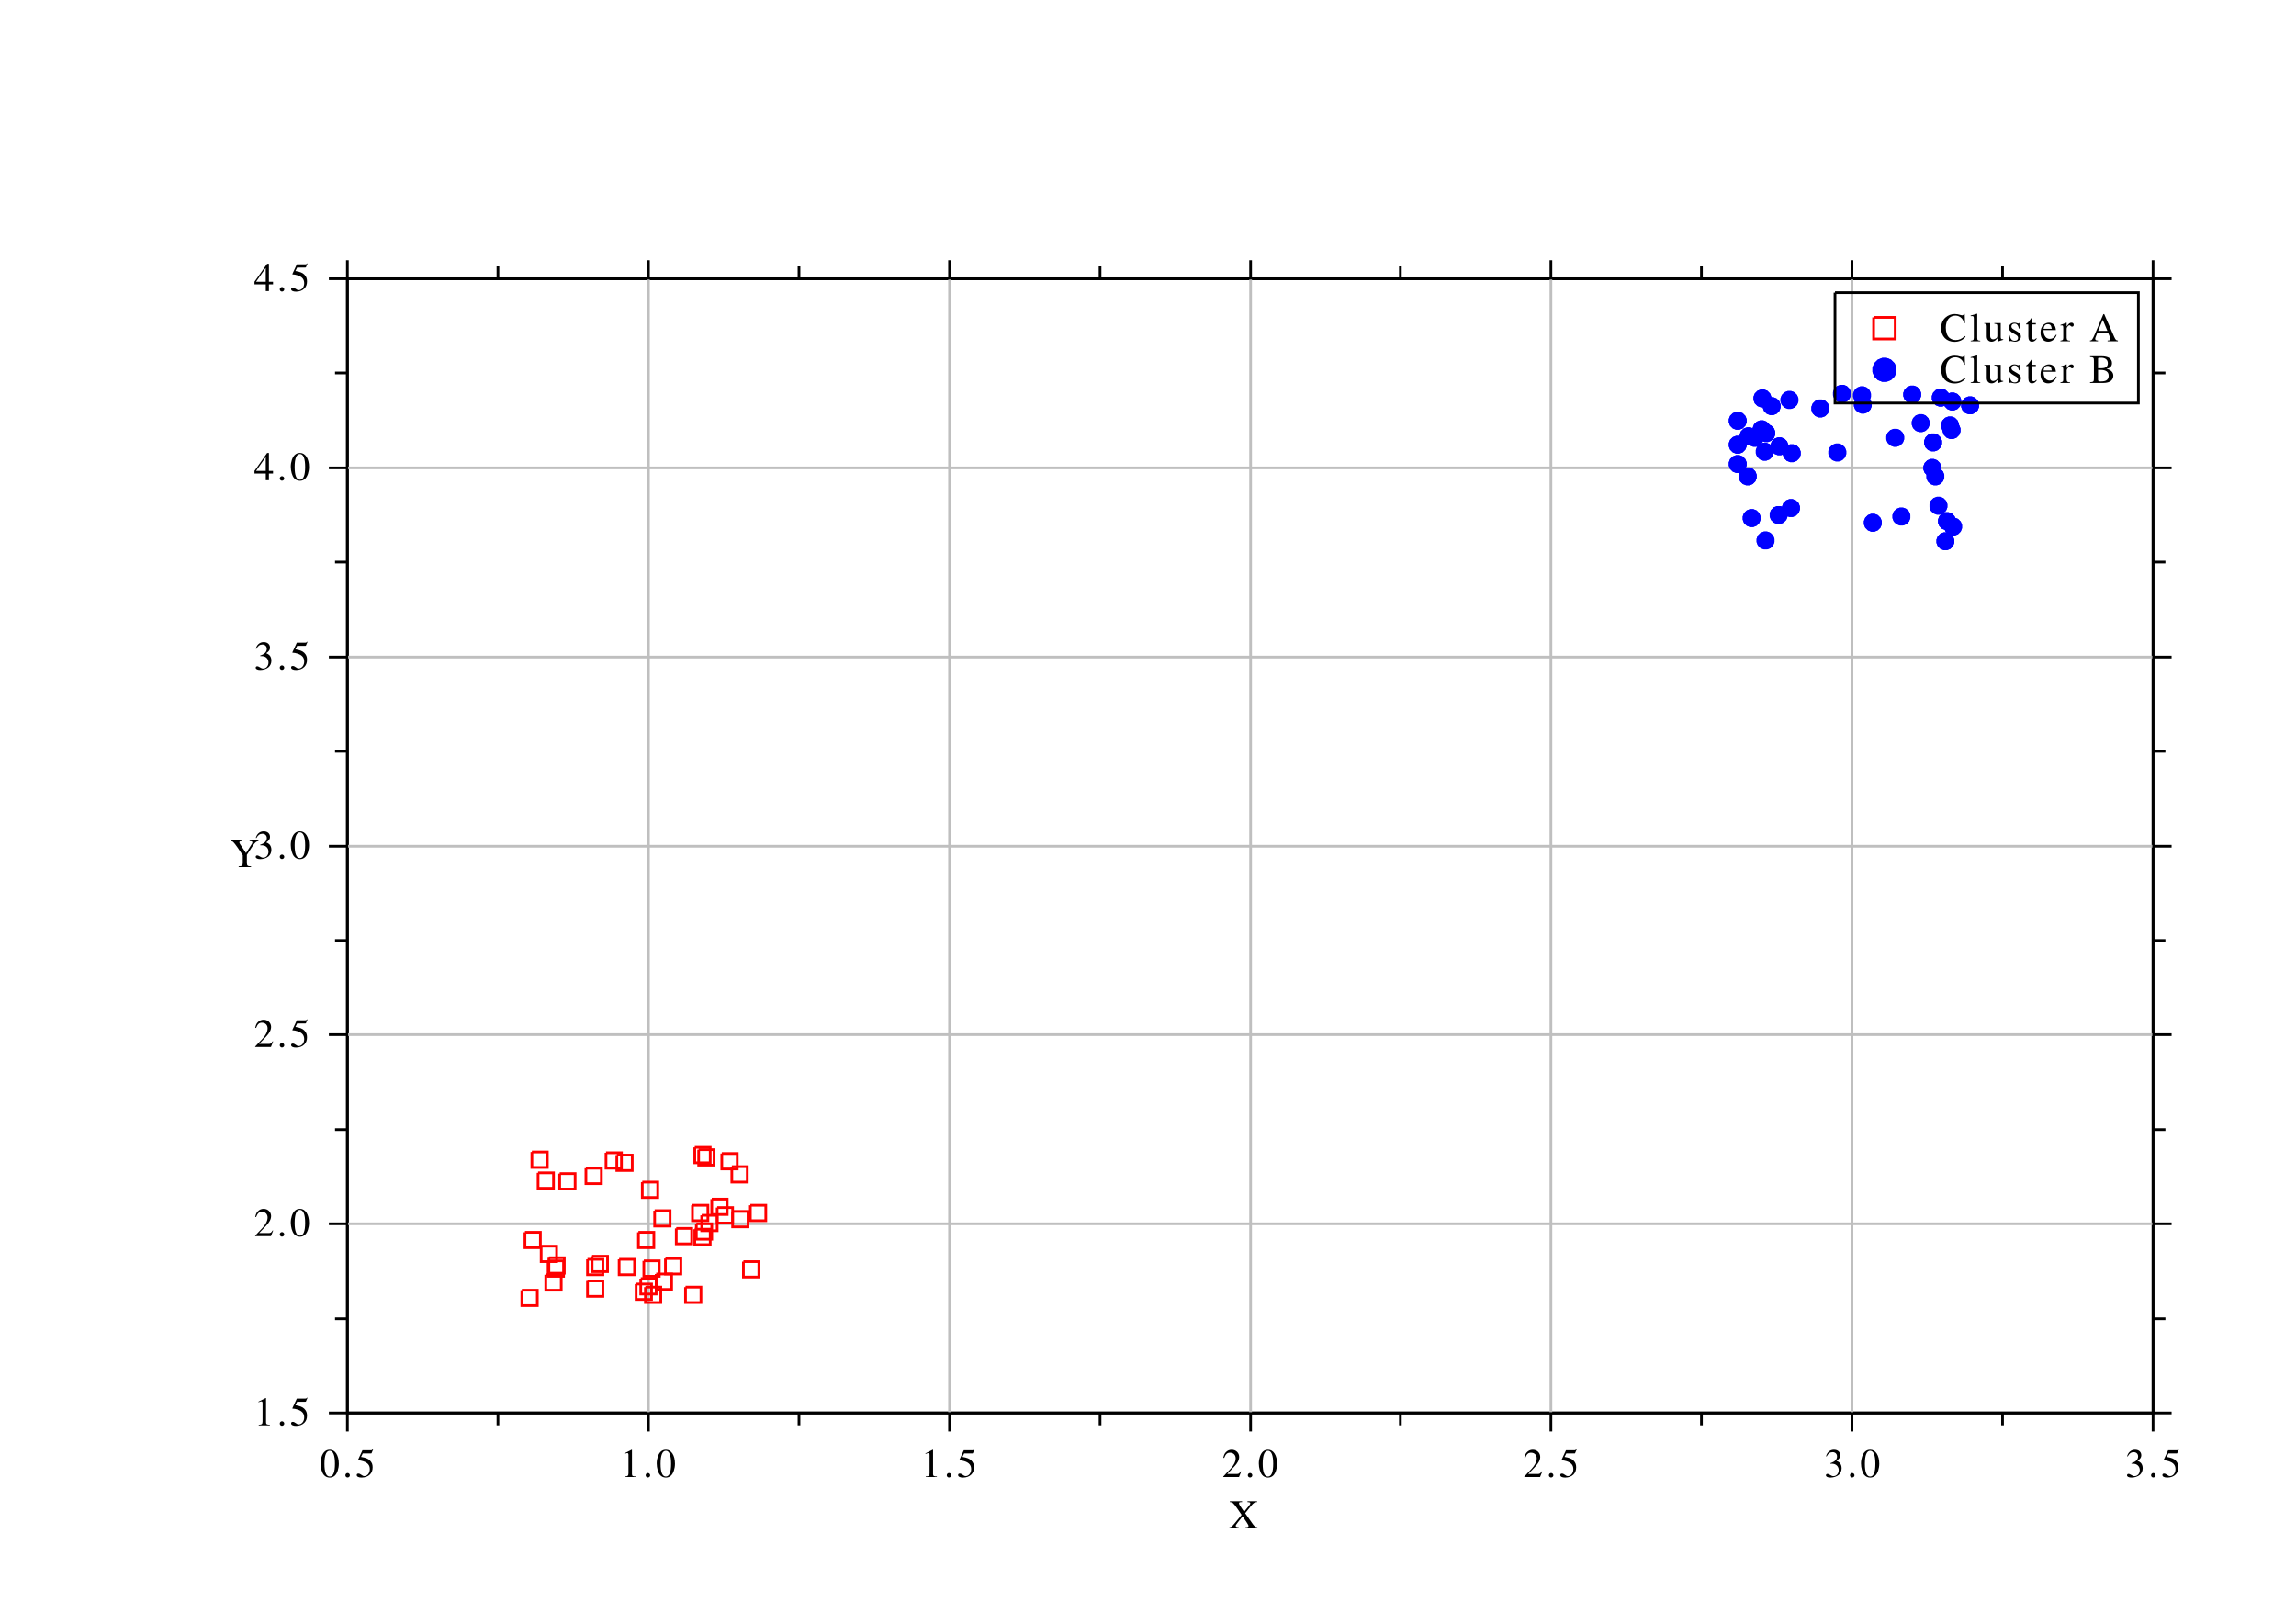
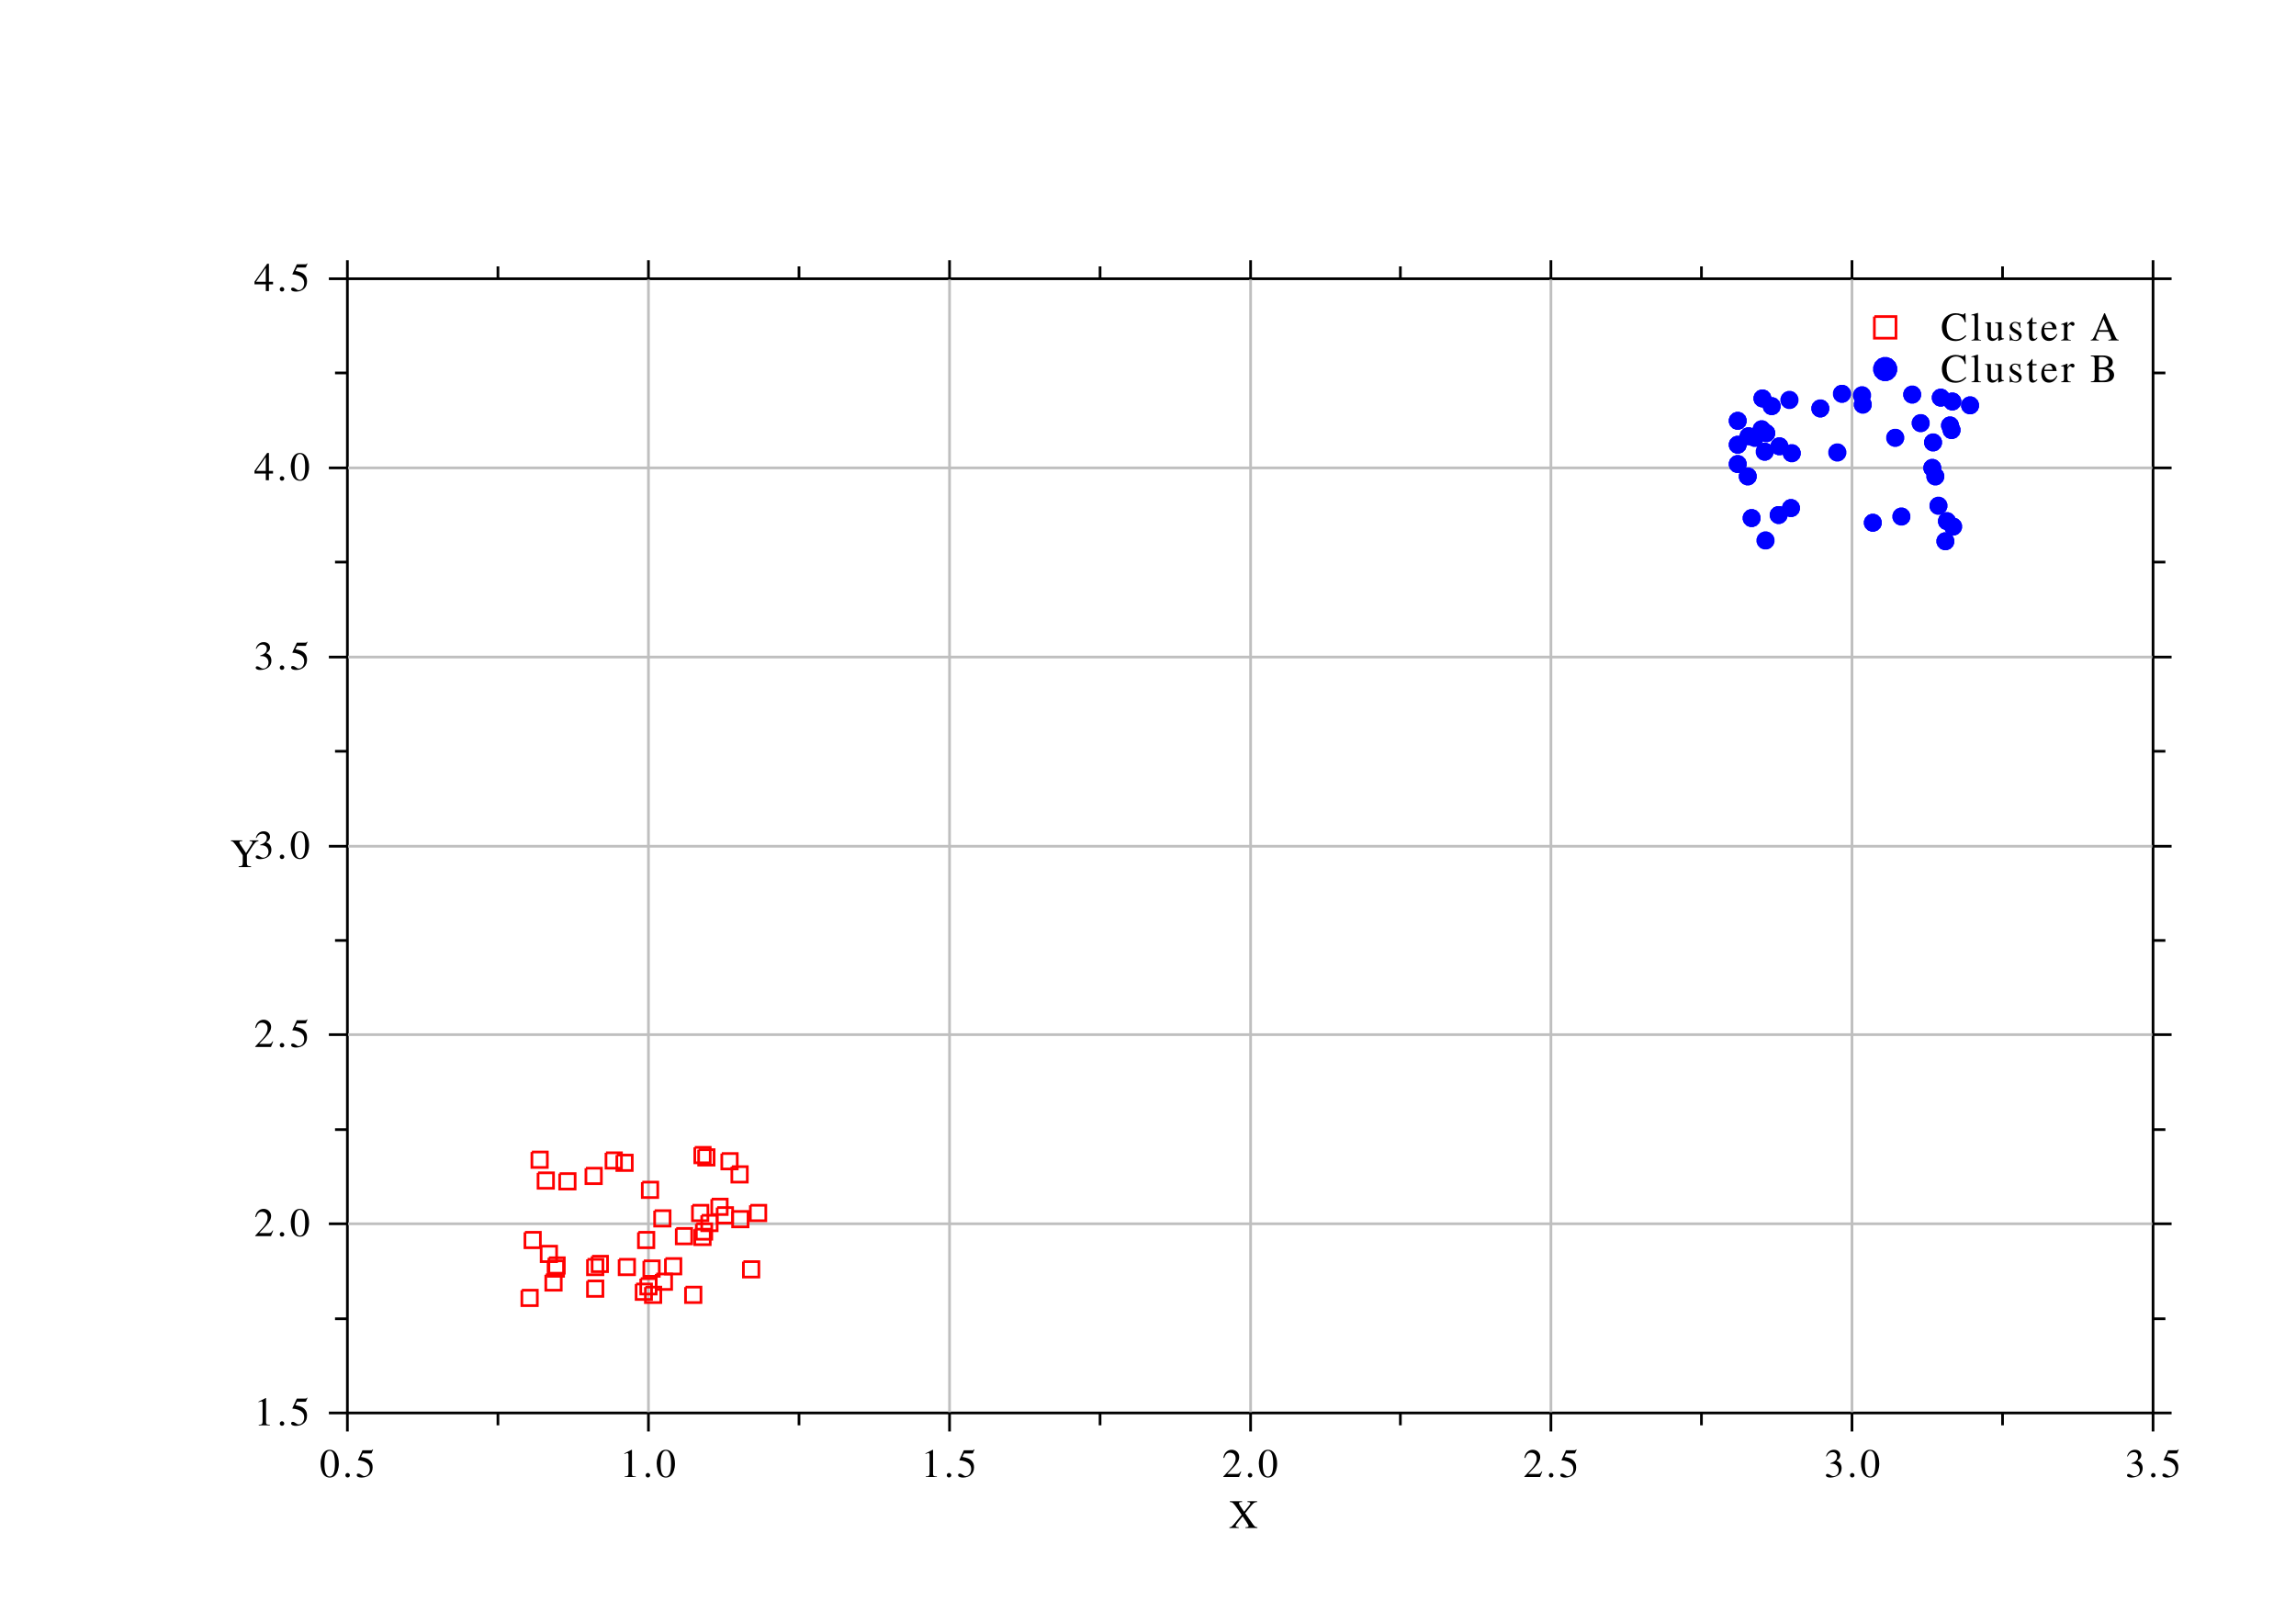
<svg xmlns="http://www.w3.org/2000/svg" width="853" height="603">
  <g fill="none" stroke="#000000" stroke-width="1.000">
    <line x1="129.06" y1="524.85" x2="799.89" y2="524.85" />
    <line x1="129.06" y1="531.73" x2="129.06" y2="524.85" />
    <line x1="184.99" y1="524.85" x2="184.99" y2="529.44" />
    <line x1="240.91" y1="531.73" x2="240.91" y2="524.85" />
    <line x1="296.84" y1="524.85" x2="296.84" y2="529.44" />
    <line x1="352.77" y1="531.73" x2="352.77" y2="524.85" />
    <line x1="408.69" y1="524.85" x2="408.69" y2="529.44" />
    <line x1="464.62" y1="531.73" x2="464.62" y2="524.85" />
    <line x1="520.26" y1="524.85" x2="520.26" y2="529.44" />
    <line x1="576.19" y1="531.73" x2="576.19" y2="524.85" />
    <line x1="632.11" y1="524.85" x2="632.11" y2="529.44" />
    <line x1="688.04" y1="531.73" x2="688.04" y2="524.85" />
    <line x1="743.97" y1="524.85" x2="743.97" y2="529.44" />
  </g>
  <g font-family="Times" font-weight="normal" font-style="normal" font-size="15" stroke="none" fill="#000000">
    <text x="118.74" y="548.65">0</text>
    <text x="127.27" y="548.65">.</text>
    <text x="132.05" y="548.65">5</text>
    <text x="230.30" y="548.65">1</text>
    <text x="238.83" y="548.65">.</text>
    <text x="243.62" y="548.65">0</text>
    <text x="342.16" y="548.65">1</text>
    <text x="350.69" y="548.65">.</text>
    <text x="355.47" y="548.65">5</text>
    <text x="454.01" y="548.65">2</text>
    <text x="462.54" y="548.65">.</text>
    <text x="467.32" y="548.65">0</text>
    <text x="565.86" y="548.65">2</text>
    <text x="574.39" y="548.65">.</text>
    <text x="579.18" y="548.65">5</text>
    <text x="677.72" y="548.65">3</text>
    <text x="686.25" y="548.65">.</text>
    <text x="691.03" y="548.65">0</text>
    <text x="789.57" y="548.65">3</text>
    <text x="798.10" y="548.65">.</text>
    <text x="802.88" y="548.65">5</text>
  </g>
  <g font-family="Times" font-weight="normal" font-style="normal" font-size="15" stroke="none" fill="#000000">
    <text x="456.59" y="567.58">X</text>
    <text x="468.55" y="567.58"> </text>
  </g>
  <g fill="none" stroke="#000000" stroke-width="1.000">
    <line x1="799.89" y1="531.73" x2="799.89" y2="524.85" />
    <line x1="129.06" y1="524.85" x2="129.06" y2="103.54" />
    <line x1="129.06" y1="524.85" x2="122.18" y2="524.85" />
    <line x1="124.47" y1="489.86" x2="129.06" y2="489.86" />
    <line x1="129.06" y1="454.58" x2="122.18" y2="454.58" />
    <line x1="124.47" y1="419.59" x2="129.06" y2="419.59" />
    <line x1="129.06" y1="384.32" x2="122.18" y2="384.32" />
    <line x1="124.47" y1="349.33" x2="129.06" y2="349.33" />
    <line x1="129.06" y1="314.34" x2="122.18" y2="314.34" />
    <line x1="124.47" y1="279.06" x2="129.06" y2="279.06" />
    <line x1="129.06" y1="244.07" x2="122.18" y2="244.07" />
    <line x1="124.47" y1="208.79" x2="129.06" y2="208.79" />
    <line x1="129.06" y1="173.80" x2="122.18" y2="173.80" />
    <line x1="124.47" y1="138.53" x2="129.06" y2="138.53" />
  </g>
  <g font-family="Times" font-weight="normal" font-style="normal" font-size="15" stroke="none" fill="#000000">
    <text x="94.36" y="529.44">1</text>
    <text x="102.89" y="529.44">.</text>
    <text x="107.67" y="529.44">5</text>
    <text x="94.36" y="459.17">2</text>
    <text x="102.89" y="459.17">.</text>
    <text x="107.67" y="459.17">0</text>
    <text x="94.36" y="388.91">2</text>
    <text x="102.89" y="388.91">.</text>
    <text x="107.67" y="388.91">5</text>
    <text x="94.36" y="318.93">3</text>
    <text x="102.89" y="318.93">.</text>
    <text x="107.67" y="318.93">0</text>
    <text x="94.36" y="248.66">3</text>
    <text x="102.89" y="248.66">.</text>
    <text x="107.67" y="248.66">5</text>
    <text x="94.36" y="178.39">4</text>
    <text x="102.89" y="178.39">.</text>
    <text x="107.67" y="178.39">0</text>
    <text x="94.36" y="108.12">4</text>
    <text x="102.89" y="108.12">.</text>
    <text x="107.67" y="108.12">5</text>
  </g>
  <g font-family="Times" font-weight="normal" font-style="normal" font-size="15" stroke="none" fill="#000000">
    <text x="85.47" y="322.08" rotate="-90">Y</text>
    <text x="85.47" y="310.12" rotate="-90"> </text>
  </g>
  <g fill="none" stroke="#000000" stroke-width="1.000">
    <line x1="129.06" y1="103.54" x2="122.18" y2="103.54" />
    <line x1="129.06" y1="103.54" x2="799.89" y2="103.54" />
    <line x1="129.06" y1="96.65" x2="129.06" y2="103.54" />
    <line x1="184.99" y1="103.54" x2="184.99" y2="98.95" />
    <line x1="240.91" y1="96.65" x2="240.91" y2="103.54" />
    <line x1="296.84" y1="103.54" x2="296.84" y2="98.95" />
    <line x1="352.77" y1="96.65" x2="352.77" y2="103.54" />
    <line x1="408.69" y1="103.54" x2="408.69" y2="98.95" />
    <line x1="464.62" y1="96.65" x2="464.62" y2="103.54" />
    <line x1="520.26" y1="103.54" x2="520.26" y2="98.95" />
    <line x1="576.19" y1="96.65" x2="576.19" y2="103.54" />
    <line x1="632.11" y1="103.54" x2="632.11" y2="98.95" />
    <line x1="688.04" y1="96.65" x2="688.04" y2="103.54" />
    <line x1="743.97" y1="103.54" x2="743.97" y2="98.95" />
    <line x1="799.89" y1="96.65" x2="799.89" y2="103.54" />
    <line x1="799.89" y1="524.85" x2="799.89" y2="103.54" />
    <line x1="799.89" y1="524.85" x2="806.78" y2="524.85" />
    <line x1="804.48" y1="489.86" x2="799.89" y2="489.86" />
    <line x1="799.89" y1="454.58" x2="806.78" y2="454.58" />
    <line x1="804.48" y1="419.59" x2="799.89" y2="419.59" />
    <line x1="799.89" y1="384.32" x2="806.78" y2="384.32" />
    <line x1="804.48" y1="349.33" x2="799.89" y2="349.33" />
    <line x1="799.89" y1="314.34" x2="806.78" y2="314.34" />
    <line x1="804.48" y1="279.06" x2="799.89" y2="279.06" />
    <line x1="799.89" y1="244.07" x2="806.78" y2="244.07" />
    <line x1="804.48" y1="208.79" x2="799.89" y2="208.79" />
    <line x1="799.89" y1="173.80" x2="806.78" y2="173.80" />
    <line x1="804.48" y1="138.53" x2="799.89" y2="138.53" />
    <line x1="799.89" y1="103.54" x2="806.78" y2="103.54" />
-     <polyline points="  129.06, 103.54 799.89, 103.54 799.89, 524.85 129.06, 524.85 129.06, 103.54" />
  </g>
  <g fill="none" stroke="#bfbfbf" stroke-width="1.000">
    <line x1="240.91" y1="524.56" x2="240.91" y2="103.82" />
    <line x1="352.77" y1="103.82" x2="352.77" y2="524.56" />
    <line x1="464.62" y1="524.56" x2="464.62" y2="103.82" />
    <line x1="576.19" y1="103.82" x2="576.19" y2="524.56" />
    <line x1="688.04" y1="524.56" x2="688.04" y2="103.82" />
    <line x1="799.61" y1="454.58" x2="129.35" y2="454.58" />
    <line x1="129.35" y1="384.32" x2="799.61" y2="384.32" />
    <line x1="799.61" y1="314.34" x2="129.35" y2="314.34" />
    <line x1="129.35" y1="244.07" x2="799.61" y2="244.07" />
    <line x1="799.61" y1="173.80" x2="129.35" y2="173.80" />
  </g>
  <g fill="none" stroke="#ff0000" stroke-width="1.000">
    <polyline points="  193.88, 479.25 193.88, 484.98 199.62, 484.98 199.62, 479.25 193.88, 479.25" />
    <polyline points="  237.19, 457.74 237.19, 463.47 242.92, 463.47 242.92, 457.74 237.19, 457.74" />
    <polyline points="  236.33, 476.95 236.33, 482.69 242.06, 482.69 242.06, 476.95 236.33, 476.95" />
    <polyline points="  230.02, 467.78 230.02, 473.51 235.75, 473.51 235.75, 467.78 230.02, 467.78" />
    <polyline points="  251.24, 456.30 251.24, 462.04 256.98, 462.04 256.98, 456.30 251.24, 456.30" />
    <polyline points="  217.68, 433.93 217.68, 439.67 223.42, 439.67 223.42, 433.93 217.68, 433.93" />
    <polyline points="  218.26, 467.78 218.26, 473.51 223.99, 473.51 223.99, 467.78 218.26, 467.78" />
    <polyline points="  202.77, 473.51 202.77, 479.25 208.51, 479.25 208.51, 473.51 202.77, 473.51" />
    <polyline points="  272.18, 449.99 272.18, 455.73 277.91, 455.73 277.91, 449.99 272.18, 449.99" />
    <polyline points="  225.14, 428.20 225.14, 433.93 230.88, 433.93 230.88, 428.20 225.14, 428.20" />
    <polyline points="  268.16, 428.48 268.16, 434.22 273.90, 434.22 273.90, 428.48 268.16, 428.48" />
    <polyline points="  203.92, 467.20 203.92, 472.94 209.65, 472.94 209.65, 467.20 203.92, 467.20" />
    <polyline points="  258.70, 454.58 258.70, 460.32 264.43, 460.32 264.43, 454.58 258.70, 454.58" />
    <polyline points="  238.05, 474.95 238.05, 480.68 243.78, 480.68 243.78, 474.95 238.05, 474.95" />
    <polyline points="  260.70, 451.43 260.70, 457.16 266.44, 457.16 266.44, 451.43 260.70, 451.43" />
    <polyline points="  203.63, 468.35 203.63, 474.09 209.37, 474.09 209.37, 468.35 203.63, 468.35" />
    <polyline points="  218.26, 475.81 218.26, 481.54 223.99, 481.54 223.99, 475.81 218.26, 475.81" />
    <polyline points="  254.68, 478.10 254.68, 483.84 260.42, 483.84 260.42, 478.10 254.68, 478.10" />
    <polyline points="  238.62, 439.10 238.62, 444.83 244.36, 444.83 244.36, 439.10 238.62, 439.10" />
    <polyline points="  264.43, 445.41 264.43, 451.14 270.17, 451.14 270.17, 445.41 264.43, 445.41" />
    <polyline points="  219.98, 466.63 219.98, 472.36 225.71, 472.36 225.71, 466.63 219.98, 466.63" />
    <polyline points="  259.56, 427.05 259.56, 432.79 265.29, 432.79 265.29, 427.05 259.56, 427.05" />
    <polyline points="  199.90, 435.65 199.90, 441.39 205.64, 441.39 205.64, 435.65 199.90, 435.65" />
    <polyline points="  239.77, 478.10 239.77, 483.84 245.50, 483.84 245.50, 478.10 239.77, 478.10" />
    <polyline points="  271.89, 433.36 271.89, 439.10 277.63, 439.10 277.63, 433.36 271.89, 433.36" />
    <polyline points="  278.77, 447.70 278.77, 453.44 284.51, 453.44 284.51, 447.70 278.77, 447.70" />
    <polyline points="  243.21, 449.71 243.21, 455.44 248.95, 455.44 248.95, 449.71 243.21, 449.71" />
    <polyline points="  276.19, 468.64 276.19, 474.37 281.93, 474.37 281.93, 468.64 276.19, 468.64" />
    <polyline points="  197.61, 427.91 197.61, 433.65 203.34, 433.65 203.34, 427.91 197.61, 427.91" />
    <polyline points="  258.12, 456.59 258.12, 462.33 263.86, 462.33 263.86, 456.59 258.12, 456.59" />
    <polyline points="  266.44, 448.56 266.44, 454.30 272.18, 454.30 272.18, 448.56 266.44, 448.56" />
    <polyline points="  243.78, 473.23 243.78, 478.96 249.52, 478.96 249.52, 473.23 243.78, 473.23" />
    <polyline points="  229.16, 429.06 229.16, 434.79 234.89, 434.79 234.89, 429.06 229.16, 429.06" />
    <polyline points="  207.93, 435.94 207.93, 441.68 213.67, 441.68 213.67, 435.94 207.93, 435.94" />
    <polyline points="  201.05, 462.90 201.05, 468.64 206.79, 468.64 206.79, 462.90 201.05, 462.90" />
    <polyline points="  239.19, 468.35 239.19, 474.09 244.93, 474.09 244.93, 468.35 239.19, 468.35" />
    <polyline points="  257.26, 447.70 257.26, 453.44 263.00, 453.44 263.00, 447.70 257.26, 447.70" />
    <polyline points="  258.12, 426.19 258.12, 431.93 263.86, 431.93 263.86, 426.19 258.12, 426.19" />
    <polyline points="  247.22, 467.49 247.22, 473.23 252.96, 473.23 252.96, 467.49 247.22, 467.49" />
    <polyline points="  195.03, 457.74 195.03, 463.47 200.76, 463.47 200.76, 457.74 195.03, 457.74" />
  </g>
  <g fill="none" stroke="#0000ff" stroke-width="1.000">
    <polygon fill="#0000ff" points="  694.87, 150.28 694.87, 149.77 694.47, 148.74 693.60, 147.88 692.57, 147.47  691.54, 147.47 690.51, 147.88 689.65, 148.74 689.25, 149.77 689.25, 150.28  689.25, 150.80 689.65, 151.83 690.51, 152.69 691.54, 153.10 692.57, 153.10  693.60, 152.69 694.47, 151.83 694.87, 150.80 694.87, 149.77" />
    <polyline points="  694.87, 150.28 694.87, 149.77 694.47, 148.74 693.60, 147.88 692.57, 147.47  691.54, 147.47 690.51, 147.88 689.65, 148.74 689.25, 149.77 689.25, 150.28  689.25, 150.80 689.65, 151.83 690.51, 152.69 691.54, 153.10 692.57, 153.10  693.60, 152.69 694.47, 151.83 694.87, 150.80 694.87, 149.77" />
    <polygon fill="#0000ff" points="  668.19, 188.72 668.19, 188.20 667.79, 187.17 666.93, 186.31 665.90, 185.91  664.87, 185.91 663.83, 186.31 662.97, 187.17 662.57, 188.20 662.57, 188.72  662.57, 189.23 662.97, 190.27 663.83, 191.13 664.87, 191.53 665.90, 191.53  666.93, 191.13 667.79, 190.27 668.19, 189.23 668.19, 188.20" />
    <polyline points="  668.19, 188.72 668.19, 188.20 667.79, 187.17 666.93, 186.31 665.90, 185.91  664.87, 185.91 663.83, 186.31 662.97, 187.17 662.57, 188.20 662.57, 188.72  662.57, 189.23 662.97, 190.27 663.83, 191.13 664.87, 191.53 665.90, 191.53  666.93, 191.13 667.79, 190.27 668.19, 189.23 668.19, 188.20" />
    <polygon fill="#0000ff" points="  734.73, 150.57 734.73, 150.06 734.33, 149.02 733.47, 148.16 732.44, 147.76  731.41, 147.76 730.37, 148.16 729.51, 149.02 729.11, 150.06 729.11, 150.57  729.11, 151.09 729.51, 152.12 730.37, 152.98 731.41, 153.38 732.44, 153.38  733.47, 152.98 734.33, 152.12 734.73, 151.09 734.73, 150.06" />
    <polyline points="  734.73, 150.57 734.73, 150.06 734.33, 149.02 733.47, 148.16 732.44, 147.76  731.41, 147.76 730.37, 148.16 729.51, 149.02 729.11, 150.06 729.11, 150.57  729.11, 151.09 729.51, 152.12 730.37, 152.98 731.41, 153.38 732.44, 153.38  733.47, 152.98 734.33, 152.12 734.73, 151.09 734.73, 150.06" />
    <polygon fill="#0000ff" points="  652.42, 162.04 652.42, 161.53 652.02, 160.50 651.16, 159.63 650.13, 159.23  649.09, 159.23 648.06, 159.63 647.20, 160.50 646.80, 161.53 646.80, 162.04  646.80, 162.56 647.20, 163.59 648.06, 164.45 649.09, 164.85 650.13, 164.85  651.16, 164.45 652.02, 163.59 652.42, 162.56 652.42, 161.53" />
    <polyline points="  652.42, 162.04 652.42, 161.53 652.02, 160.50 651.16, 159.63 650.13, 159.23  649.09, 159.23 648.06, 159.63 647.20, 160.50 646.80, 161.53 646.80, 162.04  646.80, 162.56 647.20, 163.59 648.06, 164.45 649.09, 164.85 650.13, 164.85  651.16, 164.45 652.02, 163.59 652.42, 162.56 652.42, 161.53" />
    <polygon fill="#0000ff" points="  685.40, 168.07 685.40, 167.55 685.00, 166.52 684.14, 165.66 683.11, 165.26  682.08, 165.26 681.04, 165.66 680.18, 166.52 679.78, 167.55 679.78, 168.07  679.78, 168.58 680.18, 169.62 681.04, 170.48 682.08, 170.88 683.11, 170.88  684.14, 170.48 685.00, 169.62 685.40, 168.58 685.40, 167.55" />
    <polyline points="  685.40, 168.07 685.40, 167.55 685.00, 166.52 684.14, 165.66 683.11, 165.26  682.08, 165.26 681.04, 165.66 680.18, 166.52 679.78, 167.55 679.78, 168.07  679.78, 168.58 680.18, 169.62 681.04, 170.48 682.08, 170.88 683.11, 170.88  684.14, 170.48 685.00, 169.62 685.40, 168.58 685.40, 167.55" />
    <polygon fill="#0000ff" points="  727.28, 158.03 727.28, 157.51 726.87, 156.48 726.01, 155.62 724.98, 155.22  723.95, 155.22 722.92, 155.62 722.06, 156.48 721.65, 157.51 721.65, 158.03  721.65, 158.54 722.06, 159.58 722.92, 160.44 723.95, 160.84 724.98, 160.84  726.01, 160.44 726.87, 159.58 727.28, 158.54 727.28, 157.51" />
    <polyline points="  727.28, 158.03 727.28, 157.51 726.87, 156.48 726.01, 155.62 724.98, 155.22  723.95, 155.22 722.92, 155.62 722.06, 156.48 721.65, 157.51 721.65, 158.03  721.65, 158.54 722.06, 159.58 722.92, 160.44 723.95, 160.84 724.98, 160.84  726.01, 160.44 726.87, 159.58 727.28, 158.54 727.28, 157.51" />
    <polygon fill="#0000ff" points="  663.61, 191.30 663.61, 190.78 663.20, 189.75 662.34, 188.89 661.31, 188.49  660.28, 188.49 659.25, 188.89 658.39, 189.75 657.98, 190.78 657.98, 191.30  657.98, 191.81 658.39, 192.85 659.25, 193.71 660.28, 194.11 661.31, 194.11  662.34, 193.71 663.20, 192.85 663.61, 191.81 663.61, 190.78" />
    <polyline points="  663.61, 191.30 663.61, 190.78 663.20, 189.75 662.34, 188.89 661.31, 188.49  660.28, 188.49 659.25, 188.89 658.39, 189.75 657.98, 190.78 657.98, 191.30  657.98, 191.81 658.39, 192.85 659.25, 193.71 660.28, 194.11 661.31, 194.11  662.34, 193.71 663.20, 192.85 663.61, 191.81 663.61, 190.78" />
    <polygon fill="#0000ff" points="  728.42, 195.60 728.42, 195.08 728.02, 194.05 727.16, 193.19 726.13, 192.79  725.10, 192.79 724.06, 193.19 723.20, 194.05 722.80, 195.08 722.80, 195.60  722.80, 196.12 723.20, 197.15 724.06, 198.01 725.10, 198.41 726.13, 198.41  727.16, 198.01 728.02, 197.15 728.42, 196.12 728.42, 195.08" />
    <polyline points="  728.42, 195.60 728.42, 195.08 728.02, 194.05 727.16, 193.19 726.13, 192.79  725.10, 192.79 724.06, 193.19 723.20, 194.05 722.80, 195.08 722.80, 195.60  722.80, 196.12 723.20, 197.15 724.06, 198.01 725.10, 198.41 726.13, 198.41  727.16, 198.01 728.02, 197.15 728.42, 196.12 728.42, 195.08" />
    <polygon fill="#0000ff" points="  667.62, 148.56 667.62, 148.05 667.22, 147.02 666.36, 146.15 665.33, 145.75  664.29, 145.75 663.26, 146.15 662.40, 147.02 662.00, 148.05 662.00, 148.56  662.00, 149.08 662.40, 150.11 663.26, 150.97 664.29, 151.37 665.33, 151.37  666.36, 150.97 667.22, 150.11 667.62, 149.08 667.62, 148.05" />
    <polyline points="  667.62, 148.56 667.62, 148.05 667.22, 147.02 666.36, 146.15 665.33, 145.75  664.29, 145.75 663.26, 146.15 662.40, 147.02 662.00, 148.05 662.00, 148.56  662.00, 149.08 662.40, 150.11 663.26, 150.97 664.29, 151.37 665.33, 151.37  666.36, 150.97 667.22, 150.11 667.62, 149.08 667.62, 148.05" />
    <polygon fill="#0000ff" points="  668.48, 168.35 668.48, 167.84 668.08, 166.80 667.22, 165.94 666.19, 165.54  665.15, 165.54 664.12, 165.94 663.26, 166.80 662.86, 167.84 662.86, 168.35  662.86, 168.87 663.26, 169.90 664.12, 170.76 665.15, 171.16 666.19, 171.16  667.22, 170.76 668.08, 169.90 668.48, 168.87 668.48, 167.84" />
    <polyline points="  668.48, 168.35 668.48, 167.84 668.08, 166.80 667.22, 165.94 666.19, 165.54  665.15, 165.54 664.12, 165.94 663.26, 166.80 662.86, 167.84 662.86, 168.35  662.86, 168.87 663.26, 169.90 664.12, 170.76 665.15, 171.16 666.19, 171.16  667.22, 170.76 668.08, 169.90 668.48, 168.87 668.48, 167.84" />
    <polygon fill="#0000ff" points="  720.68, 173.80 720.68, 173.29 720.28, 172.25 719.42, 171.39 718.38, 170.99  717.35, 170.99 716.32, 171.39 715.46, 172.25 715.06, 173.29 715.06, 173.80  715.06, 174.32 715.46, 175.35 716.32, 176.21 717.35, 176.61 718.38, 176.61  719.42, 176.21 720.28, 175.35 720.68, 174.32 720.68, 173.29" />
    <polyline points="  720.68, 173.80 720.68, 173.29 720.28, 172.25 719.42, 171.39 718.38, 170.99  717.35, 170.99 716.32, 171.39 715.46, 172.25 715.06, 173.29 715.06, 173.80  715.06, 174.32 715.46, 175.35 716.32, 176.21 717.35, 176.61 718.38, 176.61  719.42, 176.21 720.28, 175.35 720.68, 174.32 720.68, 173.29" />
    <polygon fill="#0000ff" points="  657.58, 147.99 657.58, 147.47 657.18, 146.44 656.32, 145.58 655.29, 145.18  654.26, 145.18 653.22, 145.58 652.36, 146.44 651.96, 147.47 651.96, 147.99  651.96, 148.51 652.36, 149.54 653.22, 150.40 654.26, 150.80 655.29, 150.80  656.32, 150.40 657.18, 149.54 657.58, 148.51 657.58, 147.47" />
    <polyline points="  657.58, 147.99 657.58, 147.47 657.18, 146.44 656.32, 145.58 655.29, 145.18  654.26, 145.18 653.22, 145.58 652.36, 146.44 651.96, 147.47 651.96, 147.99  651.96, 148.51 652.36, 149.54 653.22, 150.40 654.26, 150.80 655.29, 150.80  656.32, 150.40 657.18, 149.54 657.58, 148.51 657.58, 147.47" />
    <polygon fill="#0000ff" points="  663.89, 165.77 663.89, 165.26 663.49, 164.22 662.63, 163.36 661.60, 162.96  660.57, 162.96 659.53, 163.36 658.67, 164.22 658.27, 165.26 658.27, 165.77  658.27, 166.29 658.67, 167.32 659.53, 168.18 660.57, 168.58 661.60, 168.58  662.63, 168.18 663.49, 167.32 663.89, 166.29 663.89, 165.26" />
    <polyline points="  663.89, 165.77 663.89, 165.26 663.49, 164.22 662.63, 163.36 661.60, 162.96  660.57, 162.96 659.53, 163.36 658.67, 164.22 658.27, 165.26 658.27, 165.77  658.27, 166.29 658.67, 167.32 659.53, 168.18 660.57, 168.58 661.60, 168.58  662.63, 168.18 663.49, 167.32 663.89, 166.29 663.89, 165.26" />
    <polygon fill="#0000ff" points="  661.02, 150.86 661.02, 150.34 660.62, 149.31 659.76, 148.45 658.73, 148.05  657.70, 148.05 656.66, 148.45 655.80, 149.31 655.40, 150.34 655.40, 150.86  655.40, 151.37 655.80, 152.41 656.66, 153.27 657.70, 153.67 658.73, 153.67  659.76, 153.27 660.62, 152.41 661.02, 151.37 661.02, 150.34" />
    <polyline points="  661.02, 150.86 661.02, 150.34 660.62, 149.31 659.76, 148.45 658.73, 148.05  657.70, 148.05 656.66, 148.45 655.80, 149.31 655.40, 150.34 655.40, 150.86  655.40, 151.37 655.80, 152.41 656.66, 153.27 657.70, 153.67 658.73, 153.67  659.76, 153.27 660.62, 152.41 661.02, 151.37 661.02, 150.34" />
    <polygon fill="#0000ff" points="  679.09, 151.72 679.09, 151.20 678.69, 150.17 677.83, 149.31 676.80, 148.91  675.77, 148.91 674.73, 149.31 673.87, 150.17 673.47, 151.20 673.47, 151.72  673.47, 152.24 673.87, 153.27 674.73, 154.13 675.77, 154.53 676.80, 154.53  677.83, 154.13 678.69, 153.27 679.09, 152.24 679.09, 151.20" />
    <polyline points="  679.09, 151.72 679.09, 151.20 678.69, 150.17 677.83, 149.31 676.80, 148.91  675.77, 148.91 674.73, 149.31 673.87, 150.17 673.47, 151.20 673.47, 151.72  673.47, 152.24 673.87, 153.27 674.73, 154.13 675.77, 154.53 676.80, 154.53  677.83, 154.13 678.69, 153.27 679.09, 152.24 679.09, 151.20" />
    <polygon fill="#0000ff" points="  713.22, 146.56 713.22, 146.04 712.82, 145.01 711.96, 144.15 710.93, 143.75  709.90, 143.75 708.86, 144.15 708.00, 145.01 707.60, 146.04 707.60, 146.56  707.60, 147.07 708.00, 148.11 708.86, 148.97 709.90, 149.37 710.93, 149.37  711.96, 148.97 712.82, 148.11 713.22, 147.07 713.22, 146.04" />
    <polyline points="  713.22, 146.56 713.22, 146.04 712.82, 145.01 711.96, 144.15 710.93, 143.75  709.90, 143.75 708.86, 144.15 708.00, 145.01 707.60, 146.04 707.60, 146.56  707.60, 147.07 708.00, 148.11 708.86, 148.97 709.90, 149.37 710.93, 149.37  711.96, 148.97 712.82, 148.11 713.22, 147.07 713.22, 146.04" />
    <polygon fill="#0000ff" points="  658.44, 167.78 658.44, 167.26 658.04, 166.23 657.18, 165.37 656.15, 164.97  655.12, 164.97 654.08, 165.37 653.22, 166.23 652.82, 167.26 652.82, 167.78  652.82, 168.30 653.22, 169.33 654.08, 170.19 655.12, 170.59 656.15, 170.59  657.18, 170.19 658.04, 169.33 658.44, 168.30 658.44, 167.26" />
    <polyline points="  658.44, 167.78 658.44, 167.26 658.04, 166.23 657.18, 165.37 656.15, 164.97  655.12, 164.97 654.08, 165.37 653.22, 166.23 652.82, 167.26 652.82, 167.78  652.82, 168.30 653.22, 169.33 654.08, 170.19 655.12, 170.59 656.15, 170.59  657.18, 170.19 658.04, 169.33 658.44, 168.30 658.44, 167.26" />
    <polygon fill="#0000ff" points="  694.58, 146.84 694.58, 146.33 694.18, 145.29 693.32, 144.43 692.29, 144.03  691.25, 144.03 690.22, 144.43 689.36, 145.29 688.96, 146.33 688.96, 146.84  688.96, 147.36 689.36, 148.39 690.22, 149.25 691.25, 149.65 692.29, 149.65  693.32, 149.25 694.18, 148.39 694.58, 147.36 694.58, 146.33" />
    <polyline points="  694.58, 146.84 694.58, 146.33 694.18, 145.29 693.32, 144.43 692.29, 144.03  691.25, 144.03 690.22, 144.43 689.36, 145.29 688.96, 146.33 688.96, 146.84  688.96, 147.36 689.36, 148.39 690.22, 149.25 691.25, 149.65 692.29, 149.65  693.32, 149.25 694.18, 148.39 694.58, 147.36 694.58, 146.33" />
    <polygon fill="#0000ff" points="  659.02, 160.90 659.02, 160.38 658.61, 159.35 657.75, 158.49 656.72, 158.09  655.69, 158.09 654.66, 158.49 653.80, 159.35 653.40, 160.38 653.40, 160.90  653.40, 161.41 653.80, 162.45 654.66, 163.31 655.69, 163.71 656.72, 163.71  657.75, 163.31 658.61, 162.45 659.02, 161.41 659.02, 160.38" />
    <polyline points="  659.02, 160.90 659.02, 160.38 658.61, 159.35 657.75, 158.49 656.72, 158.09  655.69, 158.09 654.66, 158.49 653.80, 159.35 653.40, 160.38 653.40, 160.90  653.40, 161.41 653.80, 162.45 654.66, 163.31 655.69, 163.71 656.72, 163.71  657.75, 163.31 658.61, 162.45 659.02, 161.41 659.02, 160.38" />
    <polygon fill="#0000ff" points="  658.73, 200.76 658.73, 200.25 658.33, 199.21 657.47, 198.35 656.44, 197.95  655.40, 197.95 654.37, 198.35 653.51, 199.21 653.11, 200.25 653.11, 200.76  653.11, 201.28 653.51, 202.31 654.37, 203.17 655.40, 203.57 656.44, 203.57  657.47, 203.17 658.33, 202.31 658.73, 201.28 658.73, 200.25" />
    <polyline points="  658.73, 200.76 658.73, 200.25 658.33, 199.21 657.47, 198.35 656.44, 197.95  655.40, 197.95 654.37, 198.35 653.51, 199.21 653.11, 200.25 653.11, 200.76  653.11, 201.28 653.51, 202.31 654.37, 203.17 655.40, 203.57 656.44, 203.57  657.47, 203.17 658.33, 202.31 658.73, 201.28 658.73, 200.25" />
    <polygon fill="#0000ff" points="  653.57, 192.44 653.57, 191.93 653.17, 190.90 652.31, 190.04 651.27, 189.63  650.24, 189.63 649.21, 190.04 648.35, 190.90 647.95, 191.93 647.95, 192.44  647.95, 192.96 648.35, 193.99 649.21, 194.85 650.24, 195.26 651.27, 195.26  652.31, 194.85 653.17, 193.99 653.57, 192.96 653.57, 191.93" />
    <polyline points="  653.57, 192.44 653.57, 191.93 653.17, 190.90 652.31, 190.04 651.27, 189.63  650.24, 189.63 649.21, 190.04 648.35, 190.90 647.95, 191.93 647.95, 192.44  647.95, 192.96 648.35, 193.99 649.21, 194.85 650.24, 195.26 651.27, 195.26  652.31, 194.85 653.17, 193.99 653.57, 192.96 653.57, 191.93" />
    <polygon fill="#0000ff" points="  722.97, 187.86 722.97, 187.34 722.57, 186.31 721.71, 185.45 720.68, 185.05  719.65, 185.05 718.61, 185.45 717.75, 186.31 717.35, 187.34 717.35, 187.86  717.35, 188.37 717.75, 189.40 718.61, 190.27 719.65, 190.67 720.68, 190.67  721.71, 190.27 722.57, 189.40 722.97, 188.37 722.97, 187.34" />
    <polyline points="  722.97, 187.86 722.97, 187.34 722.57, 186.31 721.71, 185.45 720.68, 185.05  719.65, 185.05 718.61, 185.45 717.75, 186.31 717.35, 187.34 717.35, 187.86  717.35, 188.37 717.75, 189.40 718.61, 190.27 719.65, 190.67 720.68, 190.67  721.71, 190.27 722.57, 189.40 722.97, 188.37 722.97, 187.34" />
    <polygon fill="#0000ff" points="  648.40, 156.31 648.40, 155.79 648.00, 154.76 647.14, 153.90 646.11, 153.50  645.08, 153.50 644.05, 153.90 643.18, 154.76 642.78, 155.79 642.78, 156.31  642.78, 156.82 643.18, 157.86 644.05, 158.72 645.08, 159.12 646.11, 159.12  647.14, 158.72 648.00, 157.86 648.40, 156.82 648.40, 155.79" />
    <polyline points="  648.40, 156.31 648.40, 155.79 648.00, 154.76 647.14, 153.90 646.11, 153.50  645.08, 153.50 644.05, 153.90 643.18, 154.76 642.78, 155.79 642.78, 156.31  642.78, 156.82 643.18, 157.86 644.05, 158.72 645.08, 159.12 646.11, 159.12  647.14, 158.72 648.00, 157.86 648.40, 156.82 648.40, 155.79" />
    <polygon fill="#0000ff" points="  698.60, 194.17 698.60, 193.65 698.19, 192.62 697.33, 191.76 696.30, 191.36  695.27, 191.36 694.24, 191.76 693.38, 192.62 692.97, 193.65 692.97, 194.17  692.97, 194.68 693.38, 195.71 694.24, 196.57 695.27, 196.98 696.30, 196.98  697.33, 196.57 698.19, 195.71 698.60, 194.68 698.60, 193.65" />
    <polyline points="  698.60, 194.17 698.60, 193.65 698.19, 192.62 697.33, 191.76 696.30, 191.36  695.27, 191.36 694.24, 191.76 693.38, 192.62 692.97, 193.65 692.97, 194.17  692.97, 194.68 693.38, 195.71 694.24, 196.57 695.27, 196.98 696.30, 196.98  697.33, 196.57 698.19, 195.71 698.60, 194.68 698.60, 193.65" />
    <polygon fill="#0000ff" points="  726.13, 193.59 726.13, 193.08 725.73, 192.04 724.87, 191.18 723.83, 190.78  722.80, 190.78 721.77, 191.18 720.91, 192.04 720.51, 193.08 720.51, 193.59  720.51, 194.11 720.91, 195.14 721.77, 196.00 722.80, 196.40 723.83, 196.40  724.87, 196.00 725.73, 195.14 726.13, 194.11 726.13, 193.08" />
    <polyline points="  726.13, 193.59 726.13, 193.08 725.73, 192.04 724.87, 191.18 723.83, 190.78  722.80, 190.78 721.77, 191.18 720.91, 192.04 720.51, 193.08 720.51, 193.59  720.51, 194.11 720.91, 195.14 721.77, 196.00 722.80, 196.40 723.83, 196.40  724.87, 196.00 725.73, 195.14 726.13, 194.11 726.13, 193.08" />
    <polygon fill="#0000ff" points="  721.83, 176.96 721.83, 176.44 721.42, 175.41 720.56, 174.55 719.53, 174.15  718.50, 174.15 717.47, 174.55 716.61, 175.41 716.21, 176.44 716.21, 176.96  716.21, 177.47 716.61, 178.51 717.47, 179.37 718.50, 179.77 719.53, 179.77  720.56, 179.37 721.42, 178.51 721.83, 177.47 721.83, 176.44" />
    <polyline points="  721.83, 176.96 721.83, 176.44 721.42, 175.41 720.56, 174.55 719.53, 174.15  718.50, 174.15 717.47, 174.55 716.61, 175.41 716.21, 176.44 716.21, 176.96  716.21, 177.47 716.61, 178.51 717.47, 179.37 718.50, 179.77 719.53, 179.77  720.56, 179.37 721.42, 178.51 721.83, 177.47 721.83, 176.44" />
    <polygon fill="#0000ff" points="  648.40, 172.37 648.40, 171.85 648.00, 170.82 647.14, 169.96 646.11, 169.56  645.08, 169.56 644.05, 169.96 643.18, 170.82 642.78, 171.85 642.78, 172.37  642.78, 172.88 643.18, 173.92 644.05, 174.78 645.08, 175.18 646.11, 175.18  647.14, 174.78 648.00, 173.92 648.40, 172.88 648.40, 171.85" />
    <polyline points="  648.40, 172.37 648.40, 171.85 648.00, 170.82 647.14, 169.96 646.11, 169.56  645.08, 169.56 644.05, 169.96 643.18, 170.82 642.78, 171.85 642.78, 172.37  642.78, 172.88 643.18, 173.92 644.05, 174.78 645.08, 175.18 646.11, 175.18  647.14, 174.78 648.00, 173.92 648.40, 172.88 648.40, 171.85" />
    <polygon fill="#0000ff" points="  727.85, 159.75 727.85, 159.23 727.45, 158.20 726.59, 157.34 725.55, 156.94  724.52, 156.94 723.49, 157.34 722.63, 158.20 722.23, 159.23 722.23, 159.75  722.23, 160.27 722.63, 161.30 723.49, 162.16 724.52, 162.56 725.55, 162.56  726.59, 162.16 727.45, 161.30 727.85, 160.27 727.85, 159.23" />
    <polyline points="  727.85, 159.75 727.85, 159.23 727.45, 158.20 726.59, 157.34 725.55, 156.94  724.52, 156.94 723.49, 157.34 722.63, 158.20 722.23, 159.23 722.23, 159.75  722.23, 160.27 722.63, 161.30 723.49, 162.16 724.52, 162.56 725.55, 162.56  726.59, 162.16 727.45, 161.30 727.85, 160.27 727.85, 159.23" />
    <polygon fill="#0000ff" points="  725.55, 201.05 725.55, 200.53 725.15, 199.50 724.29, 198.64 723.26, 198.24  722.23, 198.24 721.20, 198.64 720.34, 199.50 719.93, 200.53 719.93, 201.05  719.93, 201.57 720.34, 202.60 721.20, 203.46 722.23, 203.86 723.26, 203.86  724.29, 203.46 725.15, 202.60 725.55, 201.57 725.55, 200.53" />
    <polyline points="  725.55, 201.05 725.55, 200.53 725.15, 199.50 724.29, 198.64 723.26, 198.24  722.23, 198.24 721.20, 198.64 720.34, 199.50 719.93, 200.53 719.93, 201.05  719.93, 201.57 720.34, 202.60 721.20, 203.46 722.23, 203.86 723.26, 203.86  724.29, 203.46 725.15, 202.60 725.55, 201.57 725.55, 200.53" />
    <polygon fill="#0000ff" points="  654.71, 162.62 654.71, 162.10 654.31, 161.07 653.45, 160.21 652.42, 159.81  651.39, 159.81 650.36, 160.21 649.49, 161.07 649.09, 162.10 649.09, 162.62  649.09, 163.13 649.49, 164.17 650.36, 165.03 651.39, 165.43 652.42, 165.43  653.45, 165.03 654.31, 164.17 654.71, 163.13 654.71, 162.10" />
    <polyline points="  654.71, 162.62 654.71, 162.10 654.31, 161.07 653.45, 160.21 652.42, 159.81  651.39, 159.81 650.36, 160.21 649.49, 161.07 649.09, 162.10 649.09, 162.62  649.09, 163.13 649.49, 164.17 650.36, 165.03 651.39, 165.43 652.42, 165.43  653.45, 165.03 654.31, 164.17 654.71, 163.13 654.71, 162.10" />
    <polygon fill="#0000ff" points="  728.14, 149.14 728.14, 148.62 727.73, 147.59 726.87, 146.73 725.84, 146.33  724.81, 146.33 723.78, 146.73 722.92, 147.59 722.51, 148.62 722.51, 149.14  722.51, 149.65 722.92, 150.69 723.78, 151.55 724.81, 151.95 725.84, 151.95  726.87, 151.55 727.73, 150.69 728.14, 149.65 728.14, 148.62" />
    <polyline points="  728.14, 149.14 728.14, 148.62 727.73, 147.59 726.87, 146.73 725.84, 146.33  724.81, 146.33 723.78, 146.73 722.92, 147.59 722.51, 148.62 722.51, 149.14  722.51, 149.65 722.92, 150.69 723.78, 151.55 724.81, 151.95 725.84, 151.95  726.87, 151.55 727.73, 150.69 728.14, 149.65 728.14, 148.62" />
    <polygon fill="#0000ff" points="  657.30, 159.46 657.30, 158.95 656.89, 157.91 656.03, 157.05 655.00, 156.65  653.97, 156.65 652.94, 157.05 652.08, 157.91 651.67, 158.95 651.67, 159.46  651.67, 159.98 652.08, 161.01 652.94, 161.87 653.97, 162.27 655.00, 162.27  656.03, 161.87 656.89, 161.01 657.30, 159.98 657.30, 158.95" />
    <polyline points="  657.30, 159.46 657.30, 158.95 656.89, 157.91 656.03, 157.05 655.00, 156.65  653.97, 156.65 652.94, 157.05 652.08, 157.91 651.67, 158.95 651.67, 159.46  651.67, 159.98 652.08, 161.01 652.94, 161.87 653.97, 162.27 655.00, 162.27  656.03, 161.87 656.89, 161.01 657.30, 159.98 657.30, 158.95" />
    <polygon fill="#0000ff" points="  687.12, 146.27 687.12, 145.75 686.72, 144.72 685.86, 143.86 684.83, 143.46  683.80, 143.46 682.76, 143.86 681.90, 144.72 681.50, 145.75 681.50, 146.27  681.50, 146.79 681.90, 147.82 682.76, 148.68 683.80, 149.08 684.83, 149.08  685.86, 148.68 686.72, 147.82 687.12, 146.79 687.12, 145.75" />
    <polyline points="  687.12, 146.27 687.12, 145.75 686.72, 144.72 685.86, 143.86 684.83, 143.46  683.80, 143.46 682.76, 143.86 681.90, 144.72 681.50, 145.75 681.50, 146.27  681.50, 146.79 681.90, 147.82 682.76, 148.68 683.80, 149.08 684.83, 149.08  685.86, 148.68 686.72, 147.82 687.12, 146.79 687.12, 145.75" />
    <polygon fill="#0000ff" points="  706.91, 162.62 706.91, 162.10 706.51, 161.07 705.65, 160.21 704.62, 159.81  703.59, 159.81 702.55, 160.21 701.69, 161.07 701.29, 162.10 701.29, 162.62  701.29, 163.13 701.69, 164.17 702.55, 165.03 703.59, 165.43 704.62, 165.43  705.65, 165.03 706.51, 164.17 706.91, 163.13 706.91, 162.10" />
    <polyline points="  706.91, 162.62 706.91, 162.10 706.51, 161.07 705.65, 160.21 704.62, 159.81  703.59, 159.81 702.55, 160.21 701.69, 161.07 701.29, 162.10 701.29, 162.62  701.29, 163.13 701.69, 164.17 702.55, 165.03 703.59, 165.43 704.62, 165.43  705.65, 165.03 706.51, 164.17 706.91, 163.13 706.91, 162.10" />
    <polygon fill="#0000ff" points="  723.83, 147.70 723.83, 147.19 723.43, 146.15 722.57, 145.29 721.54, 144.89  720.51, 144.89 719.47, 145.29 718.61, 146.15 718.21, 147.19 718.21, 147.70  718.21, 148.22 718.61, 149.25 719.47, 150.11 720.51, 150.51 721.54, 150.51  722.57, 150.11 723.43, 149.25 723.83, 148.22 723.83, 147.19" />
    <polyline points="  723.83, 147.70 723.83, 147.19 723.43, 146.15 722.57, 145.29 721.54, 144.89  720.51, 144.89 719.47, 145.29 718.61, 146.15 718.21, 147.19 718.21, 147.70  718.21, 148.22 718.61, 149.25 719.47, 150.11 720.51, 150.51 721.54, 150.51  722.57, 150.11 723.43, 149.25 723.83, 148.22 723.83, 147.19" />
    <polygon fill="#0000ff" points="  648.40, 165.20 648.40, 164.68 648.00, 163.65 647.14, 162.79 646.11, 162.39  645.08, 162.39 644.05, 162.79 643.18, 163.65 642.78, 164.68 642.78, 165.20  642.78, 165.71 643.18, 166.75 644.05, 167.61 645.08, 168.01 646.11, 168.01  647.14, 167.61 648.00, 166.75 648.40, 165.71 648.40, 164.68" />
    <polyline points="  648.40, 165.20 648.40, 164.68 648.00, 163.65 647.14, 162.79 646.11, 162.39  645.08, 162.39 644.05, 162.79 643.18, 163.65 642.78, 164.68 642.78, 165.20  642.78, 165.71 643.18, 166.75 644.05, 167.61 645.08, 168.01 646.11, 168.01  647.14, 167.61 648.00, 166.75 648.40, 165.71 648.40, 164.68" />
    <polygon fill="#0000ff" points="  709.21, 191.87 709.21, 191.36 708.81, 190.32 707.95, 189.46 706.91, 189.06  705.88, 189.06 704.85, 189.46 703.99, 190.32 703.59, 191.36 703.59, 191.87  703.59, 192.39 703.99, 193.42 704.85, 194.28 705.88, 194.68 706.91, 194.68  707.95, 194.28 708.81, 193.42 709.21, 192.39 709.21, 191.36" />
    <polyline points="  709.21, 191.87 709.21, 191.36 708.81, 190.32 707.95, 189.46 706.91, 189.06  705.88, 189.06 704.85, 189.46 703.99, 190.32 703.59, 191.36 703.59, 191.87  703.59, 192.39 703.99, 193.42 704.85, 194.28 705.88, 194.68 706.91, 194.68  707.95, 194.28 708.81, 193.42 709.21, 192.39 709.21, 191.36" />
    <polygon fill="#0000ff" points="  716.38, 157.17 716.38, 156.65 715.98, 155.62 715.12, 154.76 714.08, 154.36  713.05, 154.36 712.02, 154.76 711.16, 155.62 710.76, 156.65 710.76, 157.17  710.76, 157.68 711.16, 158.72 712.02, 159.58 713.05, 159.98 714.08, 159.98  715.12, 159.58 715.98, 158.72 716.38, 157.68 716.38, 156.65" />
    <polyline points="  716.38, 157.17 716.38, 156.65 715.98, 155.62 715.12, 154.76 714.08, 154.36  713.05, 154.36 712.02, 154.76 711.16, 155.62 710.76, 156.65 710.76, 157.17  710.76, 157.68 711.16, 158.72 712.02, 159.58 713.05, 159.98 714.08, 159.98  715.12, 159.58 715.98, 158.72 716.38, 157.68 716.38, 156.65" />
    <polygon fill="#0000ff" points="  652.13, 176.96 652.13, 176.44 651.73, 175.41 650.87, 174.55 649.84, 174.15  648.81, 174.15 647.77, 174.55 646.91, 175.41 646.51, 176.44 646.51, 176.96  646.51, 177.47 646.91, 178.51 647.77, 179.37 648.81, 179.77 649.84, 179.77  650.87, 179.37 651.73, 178.51 652.13, 177.47 652.13, 176.44" />
    <polyline points="  652.13, 176.96 652.13, 176.44 651.73, 175.41 650.87, 174.55 649.84, 174.15  648.81, 174.15 647.77, 174.55 646.91, 175.41 646.51, 176.44 646.51, 176.96  646.51, 177.47 646.91, 178.51 647.77, 179.37 648.81, 179.77 649.84, 179.77  650.87, 179.37 651.73, 178.51 652.13, 177.47 652.13, 176.44" />
    <polygon fill="#0000ff" points="  720.97, 164.34 720.97, 163.82 720.56, 162.79 719.70, 161.93 718.67, 161.53  717.64, 161.53 716.61, 161.93 715.75, 162.79 715.34, 163.82 715.34, 164.34  715.34, 164.85 715.75, 165.89 716.61, 166.75 717.64, 167.15 718.67, 167.15  719.70, 166.75 720.56, 165.89 720.97, 164.85 720.97, 163.82" />
    <polyline points="  720.97, 164.34 720.97, 163.82 720.56, 162.79 719.70, 161.93 718.67, 161.53  717.64, 161.53 716.61, 161.93 715.75, 162.79 715.34, 163.82 715.34, 164.34  715.34, 164.85 715.75, 165.89 716.61, 166.75 717.64, 167.15 718.67, 167.15  719.70, 166.75 720.56, 165.89 720.97, 164.85 720.97, 163.82" />
  </g>
-   <g fill="none" stroke="#000000" stroke-width="1.000">
-     <polyline points="  681.73, 108.70 794.44, 108.70 794.44, 149.71 681.73, 149.71 681.73, 108.70" />
-   </g>
  <g fill="none" stroke="#ff0000" stroke-width="1.000">
-     <polyline points="  696.07, 117.88 696.07, 125.91 704.10, 125.91 704.10, 117.88 696.07, 117.88" />
+     <polyline points="  696.36, 117.59 696.36, 125.62 704.39, 125.62 704.39, 117.59 696.36, 117.59" />
  </g>
  <g fill="none" stroke="#0000ff" stroke-width="1.000">
-     <polygon fill="#0000ff" points="  704.02, 137.38 704.02, 136.66 703.46, 135.21 702.25, 134.01 700.81, 133.44  699.36, 133.44 697.92, 134.01 696.71, 135.21 696.15, 136.66 696.15, 137.38  696.15, 138.10 696.71, 139.55 697.92, 140.75 699.36, 141.31 700.81, 141.31  702.25, 140.75 703.46, 139.55 704.02, 138.10 704.02, 136.66" />
-     <polyline points="  704.02, 137.38 704.02, 136.66 703.46, 135.21 702.25, 134.01 700.81, 133.44  699.36, 133.44 697.92, 134.01 696.71, 135.21 696.15, 136.66 696.15, 137.38  696.15, 138.10 696.71, 139.55 697.92, 140.75 699.36, 141.31 700.81, 141.31  702.25, 140.75 703.46, 139.55 704.02, 138.10 704.02, 136.66" />
-   </g>
-   <g font-family="Times" font-weight="normal" font-style="normal" font-size="15" stroke="none" fill="#000000">
-     <text x="720.74" y="126.77">C</text>
-     <text x="731.84" y="126.77">l</text>
-     <text x="737.05" y="126.77">u</text>
-     <text x="745.58" y="126.77">s</text>
-     <text x="752.51" y="126.77">t</text>
-     <text x="757.72" y="126.77">e</text>
-     <text x="765.39" y="126.77">r</text>
-     <text x="771.46" y="126.77"> </text>
-     <text x="776.24" y="126.77">A</text>
-     <text x="720.74" y="142.25">C</text>
-     <text x="731.84" y="142.25">l</text>
-     <text x="737.05" y="142.25">u</text>
-     <text x="745.58" y="142.25">s</text>
-     <text x="752.51" y="142.25">t</text>
-     <text x="757.72" y="142.25">e</text>
-     <text x="765.39" y="142.25">r</text>
-     <text x="771.46" y="142.25"> </text>
-     <text x="776.24" y="142.25">B</text>
+     <polygon fill="#0000ff" points="  704.31, 137.09 704.31, 136.37 703.75, 134.92 702.54, 133.72 701.10, 133.16  699.65, 133.16 698.21, 133.72 697.00, 134.92 696.44, 136.37 696.44, 137.09  696.44, 137.81 697.00, 139.26 698.21, 140.46 699.65, 141.03 701.10, 141.03  702.54, 140.46 703.75, 139.26 704.31, 137.81 704.31, 136.37" />
+     <polyline points="  704.31, 137.09 704.31, 136.37 703.75, 134.92 702.54, 133.72 701.10, 133.16  699.65, 133.16 698.21, 133.72 697.00, 134.92 696.44, 136.37 696.44, 137.09  696.44, 137.81 697.00, 139.26 698.21, 140.46 699.65, 141.03 701.10, 141.03  702.54, 140.46 703.75, 139.26 704.31, 137.81 704.31, 136.37" />
+   </g>
+   <g font-family="Times" font-weight="normal" font-style="normal" font-size="15" stroke="none" fill="#000000">
+     <text x="721.02" y="126.48">C</text>
+     <text x="732.13" y="126.48">l</text>
+     <text x="737.34" y="126.48">u</text>
+     <text x="745.87" y="126.48">s</text>
+     <text x="752.79" y="126.48">t</text>
+     <text x="758.00" y="126.48">e</text>
+     <text x="765.68" y="126.48">r</text>
+     <text x="771.74" y="126.48"> </text>
+     <text x="776.53" y="126.48">A</text>
+     <text x="721.02" y="141.97">C</text>
+     <text x="732.13" y="141.97">l</text>
+     <text x="737.34" y="141.97">u</text>
+     <text x="745.87" y="141.97">s</text>
+     <text x="752.79" y="141.97">t</text>
+     <text x="758.00" y="141.97">e</text>
+     <text x="765.68" y="141.97">r</text>
+     <text x="771.74" y="141.97"> </text>
+     <text x="776.53" y="141.97">B</text>
  </g>
  <g font-family="Times" font-weight="normal" font-style="normal" font-size="17" stroke="none" fill="#000000">
    <text x="457.16" y="74.28"> </text>
    <text x="462.48" y="74.28"> </text>
    <text x="467.79" y="74.28"> </text>
  </g>
</svg>
